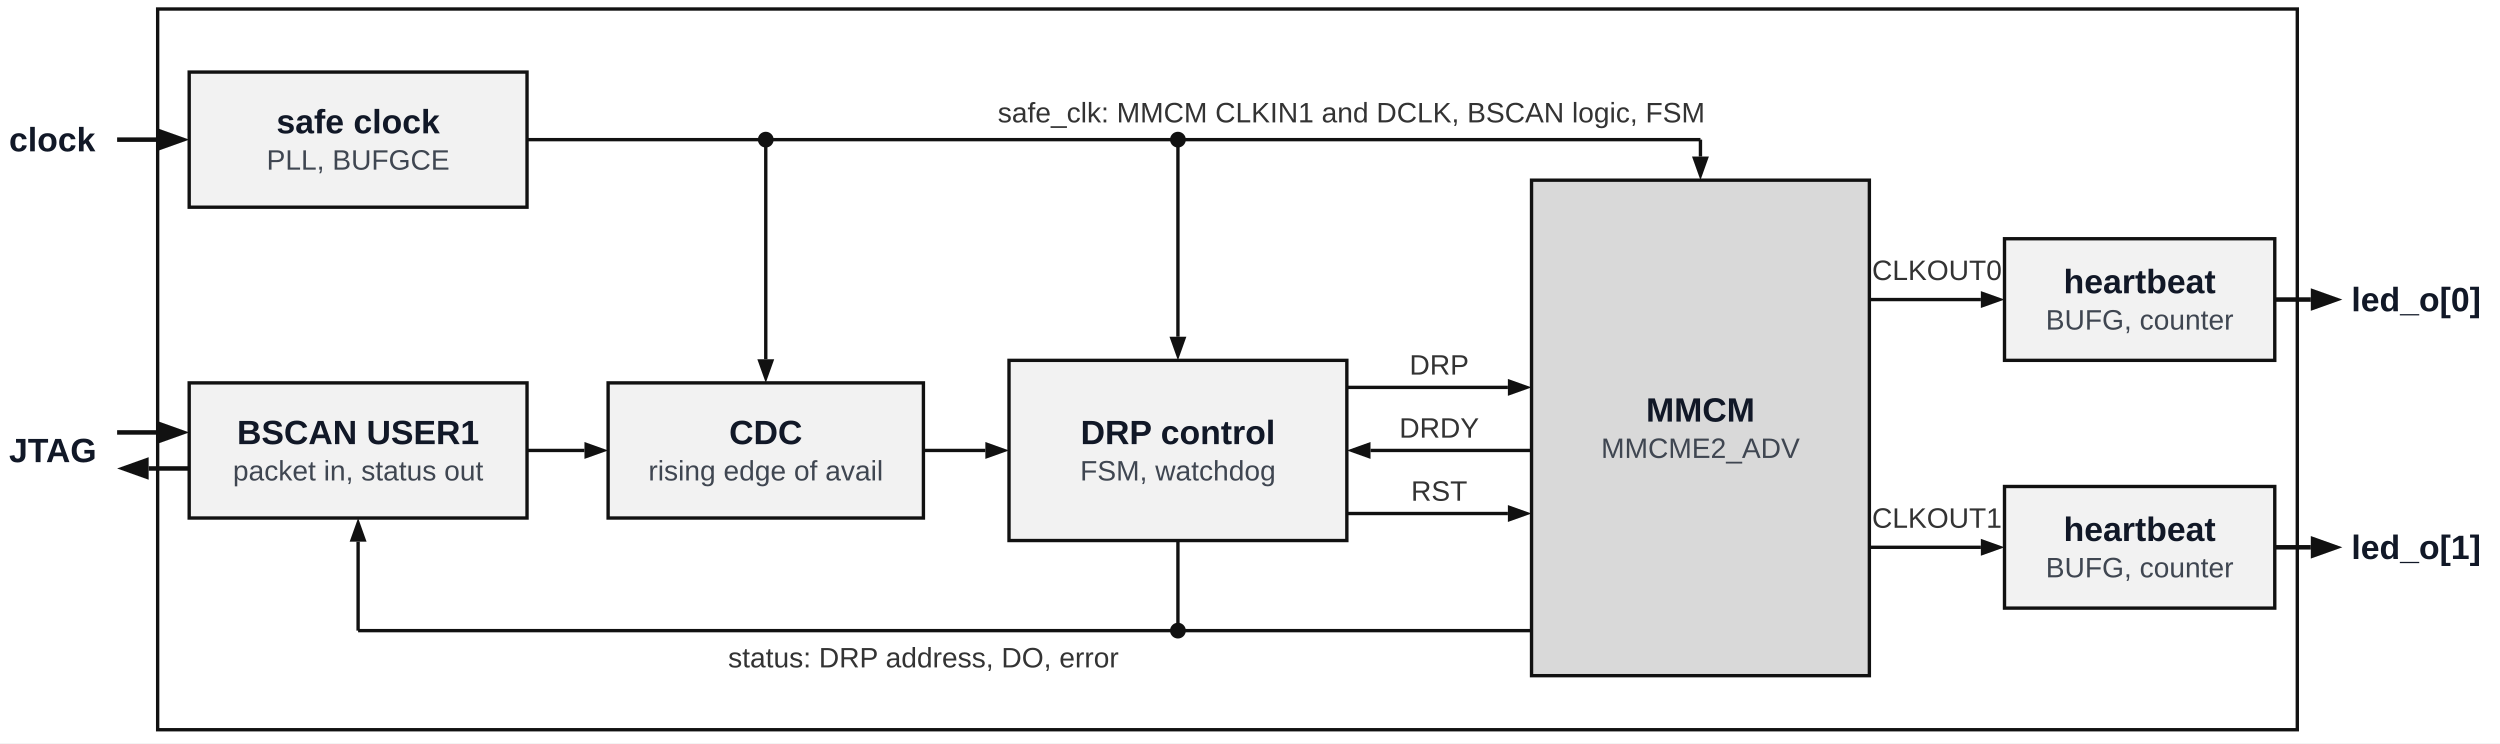
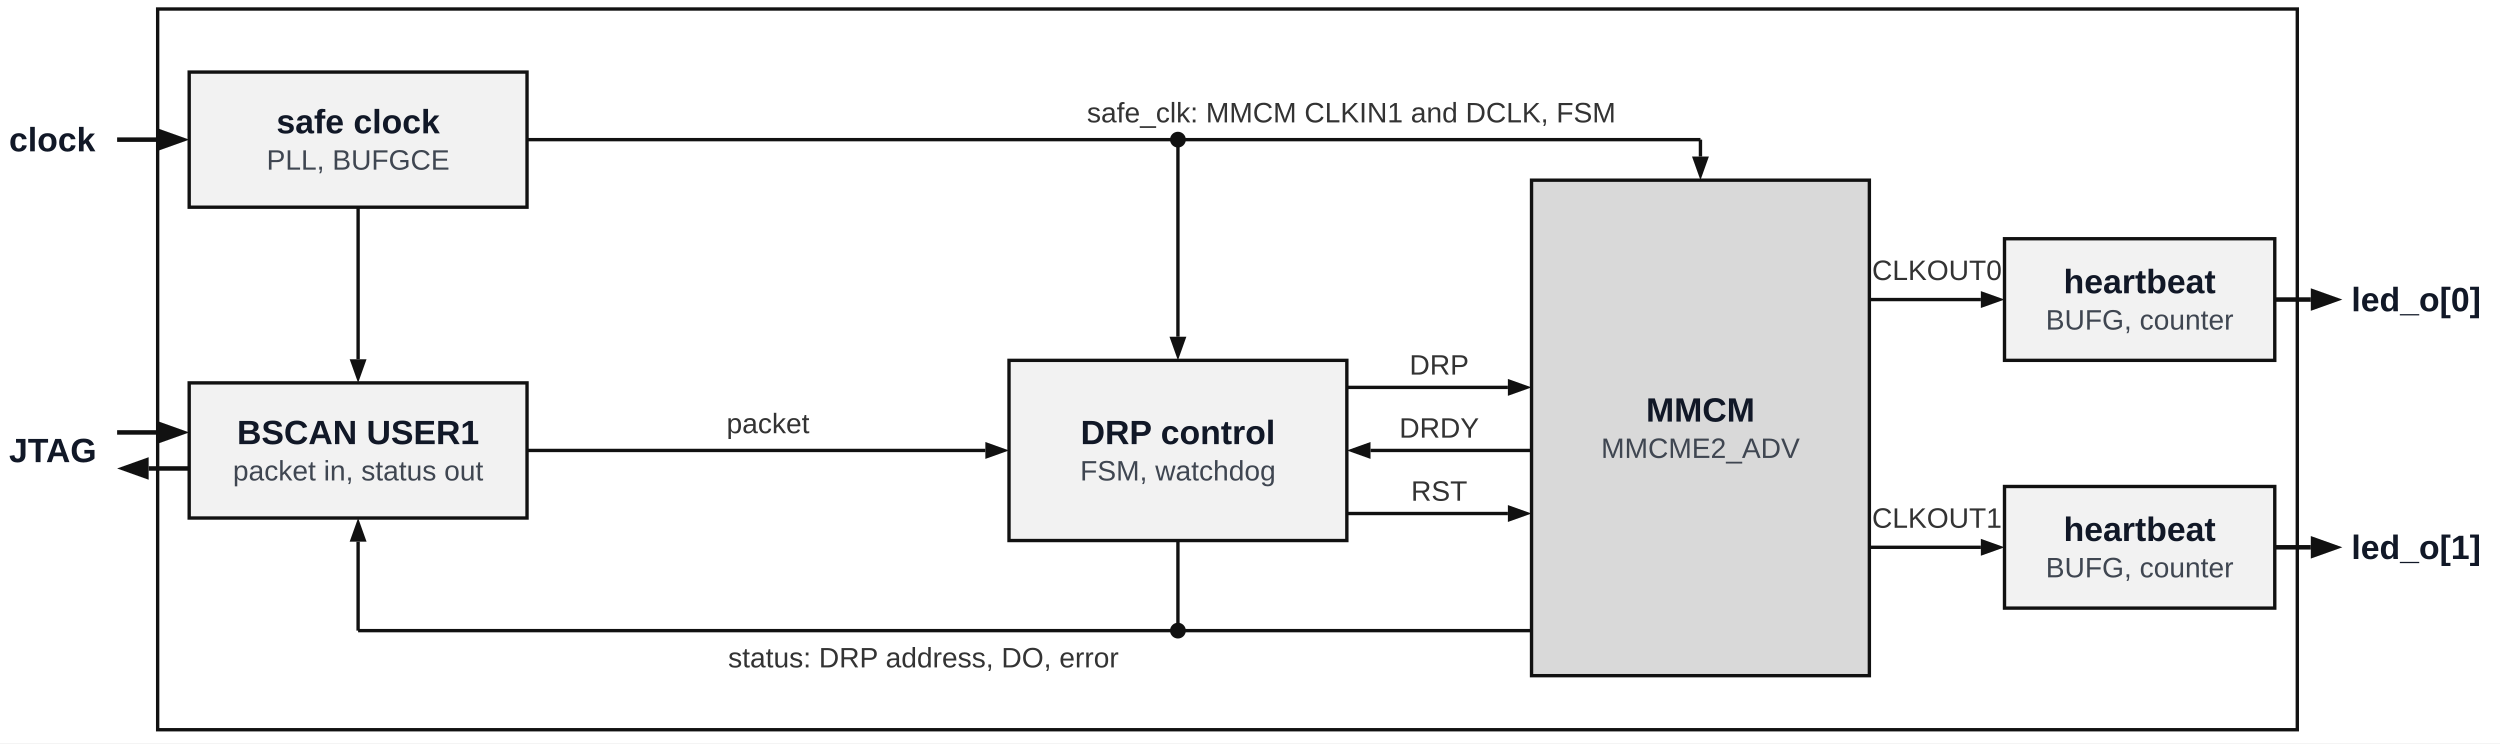
<svg xmlns="http://www.w3.org/2000/svg" width="1110" height="330" viewBox="0 0 1110 330" font-family="Ubuntu, 'Liberation Sans', Arial, Helvetica, sans-serif">
  <rect width="1110" height="330" fill="#ffffff" />
  <rect x="70" y="4" width="950" height="320" fill="#FFFFFF" stroke="#111111" stroke-width="1.5" />
  <text x="4" y="62" font-size="15" font-weight="700" fill="#111827" text-anchor="start" dominant-baseline="central">clock</text>
  <rect x="84" y="32" width="150" height="60" fill="#F2F2F2" stroke="#111111" stroke-width="1.5" />
  <text x="159.0" y="54.0" font-size="15" font-weight="700" fill="#111827" text-anchor="middle" dominant-baseline="central">safe clock</text>
  <text x="159.0" y="71.0" font-size="12.5" font-weight="400" fill="#3F4651" text-anchor="middle" dominant-baseline="central">PLL, BUFGCE</text>
  <path d="M52,62 L70,62" fill="none" stroke="#111111" stroke-width="2" stroke-linejoin="miter" />
  <polygon points="84,62 70,57 70,67" fill="#111111" />
  <text x="4" y="200" font-size="15" font-weight="700" fill="#111827" text-anchor="start" dominant-baseline="central">JTAG</text>
  <rect x="84" y="170" width="150" height="60" fill="#F2F2F2" stroke="#111111" stroke-width="1.5" />
  <text x="159.0" y="192.0" font-size="15" font-weight="700" fill="#111827" text-anchor="middle" dominant-baseline="central">BSCAN USER1</text>
  <text x="159.0" y="209.0" font-size="12.5" font-weight="400" fill="#3F4651" text-anchor="middle" dominant-baseline="central">packet in, status out</text>
  <path d="M52,192 L70,192" fill="none" stroke="#111111" stroke-width="2" stroke-linejoin="miter" />
  <polygon points="84,192 70,187 70,197" fill="#111111" />
  <path d="M84,208 L66,208" fill="none" stroke="#111111" stroke-width="2" stroke-linejoin="miter" />
  <polygon points="52,208 66,203 66,213" fill="#111111" />
-   <rect x="270" y="170" width="140" height="60" fill="#F2F2F2" stroke="#111111" stroke-width="1.5" />
-   <text x="340.0" y="192.0" font-size="15" font-weight="700" fill="#111827" text-anchor="middle" dominant-baseline="central">CDC</text>
-   <text x="340.0" y="209.0" font-size="12.5" font-weight="400" fill="#3F4651" text-anchor="middle" dominant-baseline="central">rising edge of avail</text>
-   <path d="M234,200 L259.5,200" fill="none" stroke="#111111" stroke-width="1.5" stroke-linejoin="miter" />
-   <polygon points="270,200 259.5,196.25 259.5,203.75" fill="#111111" />
  <rect x="448" y="160" width="150" height="80" fill="#F2F2F2" stroke="#111111" stroke-width="1.5" />
  <text x="523.0" y="192.0" font-size="15" font-weight="700" fill="#111827" text-anchor="middle" dominant-baseline="central">DRP control</text>
  <text x="523.0" y="209.0" font-size="12.5" font-weight="400" fill="#3F4651" text-anchor="middle" dominant-baseline="central">FSM, watchdog</text>
-   <path d="M410,200 L437.5,200" fill="none" stroke="#111111" stroke-width="1.5" stroke-linejoin="miter" />
+   <path d="M234,200 L437.5,200" fill="none" stroke="#111111" stroke-width="1.5" stroke-linejoin="miter" />
  <polygon points="448,200 437.5,196.25 437.5,203.75" fill="#111111" />
+   <text x="341" y="188" font-size="12.5" font-weight="400" fill="#333333" text-anchor="middle" dominant-baseline="central">packet</text>
  <rect x="680" y="80" width="150" height="220" fill="#D9D9D9" stroke="#111111" stroke-width="1.5" />
  <text x="755.0" y="182.0" font-size="15" font-weight="700" fill="#111827" text-anchor="middle" dominant-baseline="central">MMCM</text>
  <text x="755.0" y="199.0" font-size="12.5" font-weight="400" fill="#3F4651" text-anchor="middle" dominant-baseline="central">MMCME2_ADV</text>
  <path d="M234,62 L755,62" fill="none" stroke="#111111" stroke-width="1.5" stroke-linejoin="miter" />
  <path d="M755,62 L755,69.5" fill="none" stroke="#111111" stroke-width="1.5" stroke-linejoin="miter" />
  <polygon points="755,80 751.25,69.5 758.75,69.5" fill="#111111" />
-   <text x="600" y="50" font-size="12.5" font-weight="400" fill="#333333" text-anchor="middle" dominant-baseline="central">safe_clk: MMCM CLKIN1 and DCLK, BSCAN logic, FSM</text>
-   <circle cx="340" cy="62" r="3.5" fill="#111111" />
-   <path d="M340,62 L340,159.5" fill="none" stroke="#111111" stroke-width="1.5" stroke-linejoin="miter" />
-   <polygon points="340,170 336.25,159.5 343.75,159.5" fill="#111111" />
+   <text x="600" y="50" font-size="12.5" font-weight="400" fill="#333333" text-anchor="middle" dominant-baseline="central">safe_clk: MMCM CLKIN1 and DCLK, FSM</text>
+   <path d="M159,92 L159,159.5" fill="none" stroke="#111111" stroke-width="1.5" stroke-linejoin="miter" />
+   <polygon points="159,170 155.25,159.5 162.75,159.5" fill="#111111" />
  <circle cx="523" cy="62" r="3.5" fill="#111111" />
  <path d="M523,62 L523,149.5" fill="none" stroke="#111111" stroke-width="1.5" stroke-linejoin="miter" />
  <polygon points="523,160 519.25,149.5 526.75,149.5" fill="#111111" />
  <path d="M598,172 L669.5,172" fill="none" stroke="#111111" stroke-width="1.5" stroke-linejoin="miter" />
  <polygon points="680,172 669.5,168.25 669.5,175.75" fill="#111111" />
  <text x="639" y="162" font-size="12.5" font-weight="400" fill="#333333" text-anchor="middle" dominant-baseline="central">DRP</text>
  <path d="M680,200 L608.5,200" fill="none" stroke="#111111" stroke-width="1.5" stroke-linejoin="miter" />
  <polygon points="598,200 608.5,196.25 608.5,203.75" fill="#111111" />
  <text x="639" y="190" font-size="12.5" font-weight="400" fill="#333333" text-anchor="middle" dominant-baseline="central">DRDY</text>
  <path d="M598,228 L669.5,228" fill="none" stroke="#111111" stroke-width="1.5" stroke-linejoin="miter" />
  <polygon points="680,228 669.5,224.25 669.5,231.75" fill="#111111" />
  <text x="639" y="218" font-size="12.5" font-weight="400" fill="#333333" text-anchor="middle" dominant-baseline="central">RST</text>
  <path d="M680,280 L159,280" fill="none" stroke="#111111" stroke-width="1.5" stroke-linejoin="miter" />
  <path d="M159,280 L159,240.5" fill="none" stroke="#111111" stroke-width="1.5" stroke-linejoin="miter" />
  <polygon points="159,230 155.25,240.5 162.75,240.5" fill="#111111" />
  <circle cx="523" cy="280" r="3.5" fill="#111111" />
  <path d="M523,240 L523,280" fill="none" stroke="#111111" stroke-width="1.5" stroke-linejoin="miter" />
  <text x="410" y="292" font-size="12.5" font-weight="400" fill="#333333" text-anchor="middle" dominant-baseline="central">status: DRP address, DO, error</text>
  <rect x="890" y="106" width="120" height="54" fill="#F2F2F2" stroke="#111111" stroke-width="1.5" />
  <text x="950.0" y="125.0" font-size="15" font-weight="700" fill="#111827" text-anchor="middle" dominant-baseline="central">heartbeat</text>
  <text x="950.0" y="142.0" font-size="12.5" font-weight="400" fill="#3F4651" text-anchor="middle" dominant-baseline="central">BUFG, counter</text>
  <rect x="890" y="216" width="120" height="54" fill="#F2F2F2" stroke="#111111" stroke-width="1.5" />
  <text x="950.0" y="235.0" font-size="15" font-weight="700" fill="#111827" text-anchor="middle" dominant-baseline="central">heartbeat</text>
  <text x="950.0" y="252.0" font-size="12.5" font-weight="400" fill="#3F4651" text-anchor="middle" dominant-baseline="central">BUFG, counter</text>
  <path d="M830,133 L879.5,133" fill="none" stroke="#111111" stroke-width="1.5" stroke-linejoin="miter" />
  <polygon points="890,133 879.5,129.25 879.5,136.75" fill="#111111" />
  <text x="860" y="120" font-size="12.5" font-weight="400" fill="#333333" text-anchor="middle" dominant-baseline="central">CLKOUT0</text>
  <path d="M830,243 L879.5,243" fill="none" stroke="#111111" stroke-width="1.5" stroke-linejoin="miter" />
  <polygon points="890,243 879.5,239.25 879.5,246.75" fill="#111111" />
  <text x="860" y="230" font-size="12.5" font-weight="400" fill="#333333" text-anchor="middle" dominant-baseline="central">CLKOUT1</text>
  <path d="M1010,133 L1026,133" fill="none" stroke="#111111" stroke-width="2" stroke-linejoin="miter" />
  <polygon points="1040,133 1026,128 1026,138" fill="#111111" />
  <text x="1044" y="133" font-size="15" font-weight="700" fill="#111827" text-anchor="start" dominant-baseline="central">led_o[0]</text>
  <path d="M1010,243 L1026,243" fill="none" stroke="#111111" stroke-width="2" stroke-linejoin="miter" />
  <polygon points="1040,243 1026,238 1026,248" fill="#111111" />
  <text x="1044" y="243" font-size="15" font-weight="700" fill="#111827" text-anchor="start" dominant-baseline="central">led_o[1]</text>
</svg>
